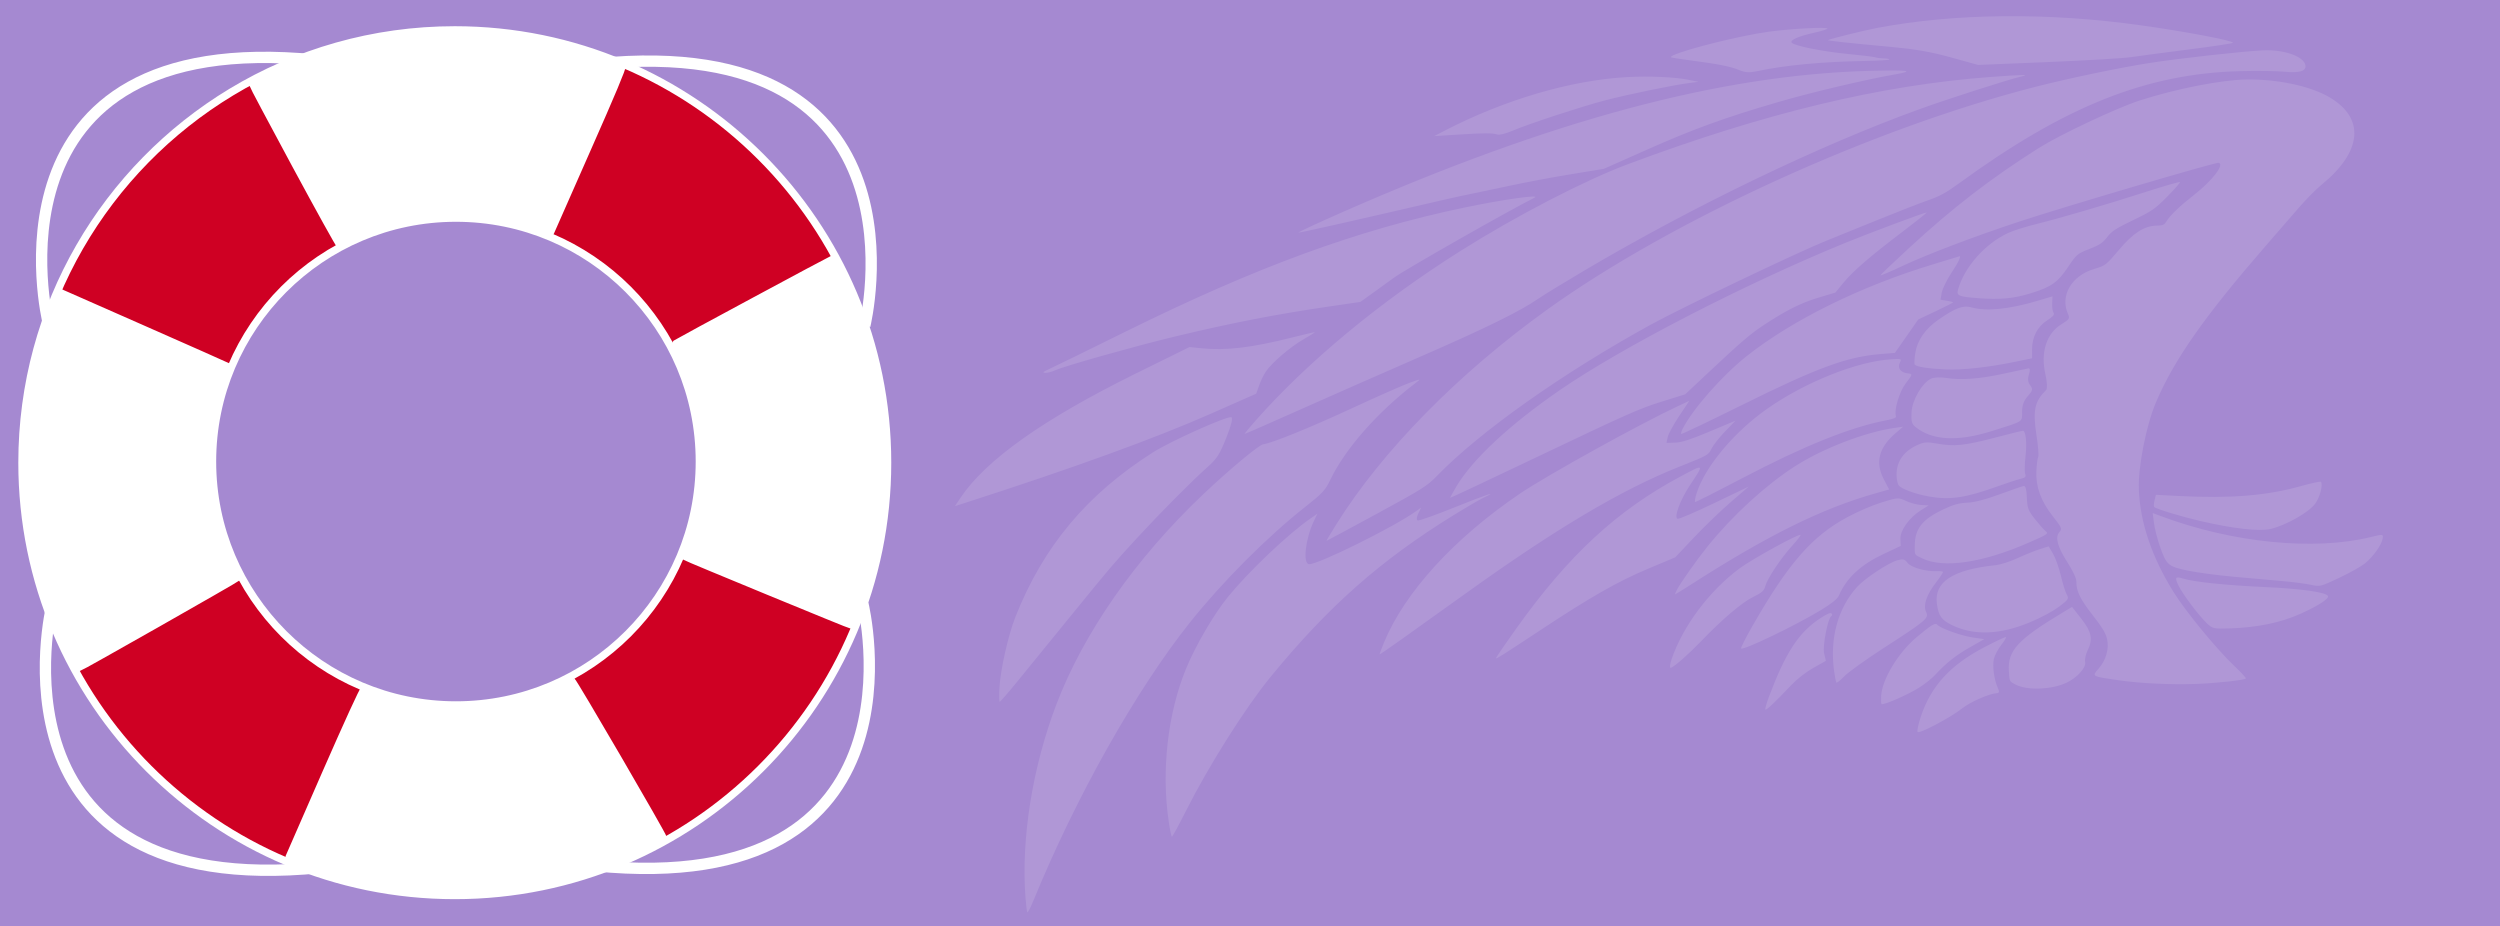
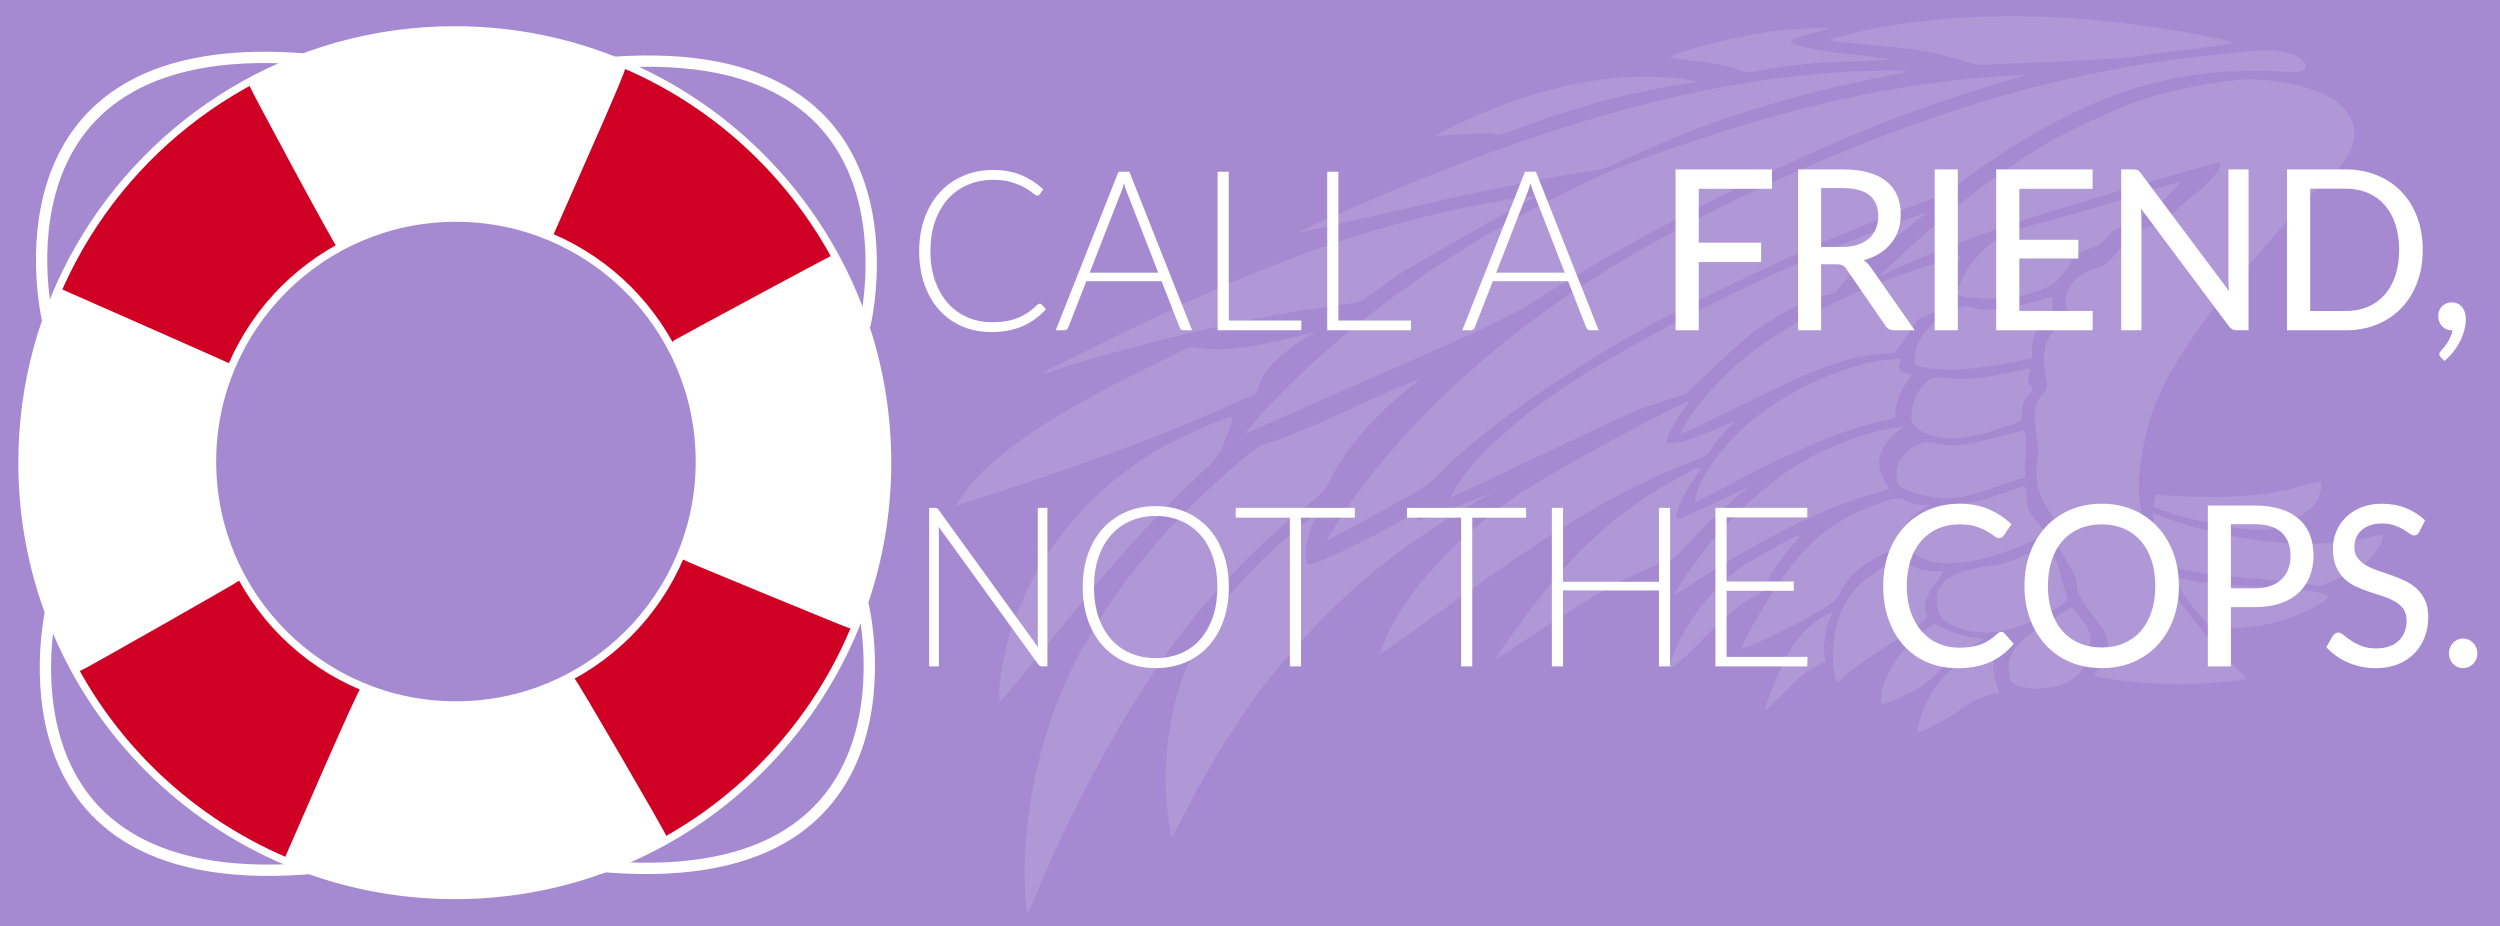
<svg xmlns="http://www.w3.org/2000/svg" width="851" height="315" viewBox="0 0 851 315" id="svg6871" version="1.1">
  <defs id="defs6873" />
  <g id="layer1" transform="translate(0,-737.3622)">
    <rect style="opacity:1;fill:#a589d1;fill-opacity:1;stroke:#ffffff;stroke-width:0.162;stroke-linejoin:miter;stroke-miterlimit:4;stroke-dasharray:none;stroke-dashoffset:0;stroke-opacity:1" id="rect5267" width="1069.65" height="388.725" x="-95.181" y="707.581" />
    <g id="g8485" transform="matrix(2.366748,1.012817,-1.205757,1.988032,-1429.041,2089.929)" style="fill:#ffffff;fill-opacity:1;opacity:0.12">
      <path id="path8493" style="opacity:1;fill:#ffffff;fill-opacity:1;stroke:#ffffff;stroke-width:0;stroke-miterlimit:4;stroke-dasharray:none;stroke-opacity:1" d="m 383.467,-721.994 c -4.601,-7.763 -8.24,-18.119 -9.864,-28.073 -1.85,-11.34 -1.066,-24.478 2.217,-37.141 1.245,-4.802 2.956,-9.989 3.39,-10.277 0.842,-0.56 4.178,-4.95 7.604,-10.006 2.072,-3.058 4.248,-6.136 4.837,-6.841 1.064,-1.274 1.068,-1.276 0.707,-0.325 -2.339,6.166 -3.49,13.086 -3.025,18.177 0.147,1.608 0.016,2.295 -0.983,5.047 -2.272,6.28 -4.298,15.084 -5.178,22.501 -1.462,12.325 -0.928,30.298 1.39,46.8 0.165,1.172 0.22,2.078 0.123,2.013 -0.098,-0.063 -0.645,-0.908 -1.218,-1.875 z m -17.474,-26.929 c -1.176,-2.57 -2.691,-7.75 -3.139,-10.731 -1.682,-11.196 -0.314,-20.768 4.335,-30.334 1.227,-2.524 5.887,-9.203 6.498,-9.312 0.243,-0.043 0.544,1.041 0.848,3.059 0.402,2.674 0.386,3.415 -0.113,5.11 -0.815,2.771 -2.228,8.961 -3.109,13.621 -0.965,5.103 -1.015,5.44 -2.234,14.851 -0.569,4.392 -1.253,9.677 -1.521,11.744 -0.268,2.067 -0.543,3.769 -0.612,3.781 -0.069,0.012 -0.498,-0.793 -0.954,-1.789 z m 28.549,8.234 c -4.362,-6.444 -7.591,-14.603 -8.603,-21.742 -0.521,-3.674 -0.605,-9.061 -0.19,-12.259 0.607,-4.683 2.515,-12.063 3.994,-15.452 l 0.457,-1.048 0.111,1.225 c 0.264,2.906 1.67,6.447 2.433,6.126 1.039,-0.437 7.126,-9.998 8.548,-13.425 l 0.333,-0.803 0.086,1.011 c 0.048,0.57 0.233,0.984 0.422,0.95 0.185,-0.033 1.657,-1.788 3.27,-3.899 2.765,-3.618 3.979,-4.994 2.659,-3.014 -0.325,0.488 -1.317,2.332 -2.204,4.099 -5.235,10.425 -7.976,19.649 -9.702,32.646 -0.744,5.605 -0.912,15.699 -0.383,23.09 0.171,2.393 0.254,4.362 0.183,4.374 -0.07,0.012 -0.707,-0.832 -1.415,-1.878 z m -46.197,-31.915 c 0.275,-6.614 4.019,-15.501 11.397,-27.053 l 4.307,-6.743 1.458,-0.533 c 2.993,-1.095 5.71,-3.008 9.715,-6.843 1.098,-1.052 2.047,-1.921 2.108,-1.932 0.061,-0.011 -0.293,0.717 -0.789,1.618 -0.979,1.781 -1.991,4.992 -2.069,6.565 -0.027,0.544 0.059,1.573 0.191,2.287 l 0.239,1.298 -3.813,5.388 c -4.676,6.608 -11.952,15.393 -21.767,26.28 l -1.039,1.153 0.062,-1.484 z m 1.131,-22.53 c 0.323,-0.456 3.067,-4.715 6.095,-9.467 10.569,-16.583 19.444,-27.382 30.198,-36.744 3.815,-3.321 7.928,-6.363 7.334,-5.423 -2.009,3.175 -9.885,17.451 -10.496,19.024 -0.102,0.262 -0.631,1.554 -1.175,2.872 l -0.99,2.396 -3.157,2.367 c -5.614,4.209 -10.184,8.052 -15.71,13.208 -3.839,3.582 -10.552,10.43 -11.271,11.496 -0.278,0.41 -0.709,0.826 -0.96,0.922 -0.339,0.13 -0.305,-0.038 0.132,-0.651 z m 57.252,17.61 c -1.116,-8.051 0.774,-18.265 5.216,-28.194 1.794,-4.009 8.878,-16.469 11.987,-21.083 l 0.92,-1.366 -0.105,2.675 c -0.058,1.471 0.011,3.056 0.154,3.523 l 0.26,0.849 0.971,-0.541 c 0.727,-0.405 1.524,-1.29 3.172,-3.523 l 2.201,-2.982 -0.446,2.08 c -0.245,1.144 -0.406,2.556 -0.357,3.138 0.088,1.049 0.067,1.085 -2.406,4.29 -5.047,6.54 -9.829,15.628 -15.711,29.862 -3.624,8.768 -5.477,13.158 -5.539,13.123 -0.036,-0.021 -0.178,-0.853 -0.316,-1.85 z m -13.632,-13.414 c 0.17,-12.612 3.479,-27.486 9.192,-41.321 8.036,-19.46 24.565,-43.525 40.339,-58.729 3.25,-3.132 8.323,-7.534 11.435,-9.922 3.061,-2.348 9.79,-6.979 12.034,-8.281 2.33,-1.352 5.108,-1.552 5.877,-0.424 0.503,0.737 -0.14,1.417 -1.987,2.101 -0.911,0.338 -3.179,1.449 -5.039,2.47 -10.565,5.799 -17.609,14.947 -24.377,31.662 -0.806,1.99 -1.29,2.83 -2.333,4.05 -0.724,0.847 -2.667,3.321 -4.317,5.5 -1.651,2.178 -3.662,4.823 -4.469,5.876 -2.52,3.291 -11.909,17.548 -14.278,21.682 -6.715,11.72 -12.109,24.494 -13.95,33.04 -0.411,1.907 -0.746,2.589 -4.246,8.628 -2.09,3.607 -3.827,6.57 -3.86,6.584 -0.034,0.016 -0.043,-1.298 -0.02,-2.917 z m -16.384,-9.426 c 1.876,-11.026 5.99,-23.36 11.631,-34.872 3.909,-7.976 9.289,-16.816 13.092,-21.511 12.118,-14.961 23.412,-25.48 35.439,-33.004 3.567,-2.232 4.393,-2.665 3.392,-1.78 -1.092,0.966 -6.673,7.14 -9.242,10.224 -8.914,10.701 -19.168,26.371 -27.196,41.562 -1.48,2.8 -2.963,5.72 -3.296,6.489 -1.175,2.714 -4.011,7.135 -9.423,14.695 -3.01,4.203 -7.536,10.588 -10.059,14.188 -2.523,3.601 -4.63,6.558 -4.683,6.572 -0.053,0.016 0.103,-1.139 0.345,-2.564 z m 44.152,13.144 c 0.898,-12.952 3.317,-21.831 8.208,-30.127 1.881,-3.19 1.841,-3.204 1.698,0.59 -0.099,2.64 0.382,5.397 0.926,5.302 0.181,-0.032 1.579,-1.964 3.107,-4.293 l 2.777,-4.235 -0.984,3.174 c -0.541,1.746 -1.327,4.874 -1.747,6.953 l -0.763,3.779 -2.341,3.174 c -2.557,3.465 -4.577,7.136 -7.98,14.497 -2.651,5.735 -3.048,6.549 -3.164,6.483 -0.056,-0.031 0.063,-2.415 0.262,-5.298 z m -16.684,-15.715 c -0.039,-4.651 1.793,-11.49 5.117,-19.1 4.102,-9.393 13.773,-25.212 22.411,-36.662 2.03,-2.69 7.026,-8.855 7.201,-8.887 0.072,-0.012 -0.557,1.775 -1.399,3.973 -2.017,5.263 -2.944,8.253 -3.237,10.439 l -0.24,1.791 -1.594,1.688 c -1.62,1.716 -2.831,3.646 -4.356,6.947 -0.897,1.941 -1.413,3.593 -3.03,9.696 l -1.123,4.242 -2.234,2.422 c -1.97,2.136 -3.128,3.778 -9.797,13.888 -4.16,6.306 -7.595,11.448 -7.633,11.427 -0.038,-0.022 -0.076,-0.86 -0.084,-1.863 z m -31.992,-30.723 c 17.463,-24.624 33.604,-40.599 50.347,-49.828 4.366,-2.406 5.31,-2.717 3.266,-1.076 -3.087,2.479 -8.325,7.315 -11.477,10.594 -5.042,5.247 -7.83,8.612 -11.721,14.147 l -3.576,5.087 -3.44,2.695 c -1.892,1.482 -4.61,3.731 -6.039,4.996 -1.43,1.265 -3.121,2.739 -3.759,3.275 -0.638,0.536 -1.899,1.65 -2.803,2.476 -9.672,8.841 -14.248,12.963 -14.416,12.989 -0.111,0.016 1.516,-2.393 3.617,-5.354 z m 68.526,41.616 c -0.99,-5.173 -0.422,-11.434 1.475,-16.261 0.781,-1.988 4.38,-8.262 4.651,-8.108 0.076,0.043 -0.016,0.938 -0.208,1.988 -0.429,2.363 -0.565,5.901 -0.269,7.037 0.181,0.695 0.062,1.097 -0.643,2.178 -0.878,1.347 -1.987,4.828 -2.863,8.988 -0.547,2.598 -1.337,5.208 -1.644,5.434 -0.125,0.092 -0.35,-0.473 -0.499,-1.255 z m -4.19,-9.681 c -0.078,-1.067 0.185,-5.226 0.483,-7.634 0.703,-5.689 2.374,-11.735 4.431,-16.037 1.942,-4.06 5.692,-8.793 8.765,-11.063 l 0.854,-0.631 -0.415,1.331 c -0.917,2.938 -0.321,5.164 1.858,6.944 l 1.311,1.071 -1.291,1.319 c -5.077,5.184 -9.418,11.999 -14.79,23.213 -0.587,1.225 -1.087,2.216 -1.111,2.202 -0.024,-0.012 -0.067,-0.335 -0.094,-0.715 z m 17.917,9.166 c -1.185,-7.074 -1.06,-10.591 0.489,-13.816 0.438,-0.911 0.715,-1.264 0.907,-1.155 0.152,0.086 0.216,0.248 0.141,0.36 -0.278,0.417 1.058,4.597 1.753,5.484 l 0.723,0.922 -0.944,1.689 c -0.556,0.995 -1.105,2.493 -1.335,3.646 -0.636,3.181 -1.089,4.901 -1.263,4.802 -0.09,-0.051 -0.302,-0.921 -0.471,-1.933 z m -6.791,-8.789 c -0.234,-10.499 0.59,-15.566 3.278,-20.157 0.845,-1.442 2.016,-3.063 2.934,-4.059 1.46,-1.585 1.578,-1.656 2.651,-1.603 0.618,0.031 1.526,-0.117 2.018,-0.328 l 0.894,-0.384 -0.567,1.161 c -0.811,1.659 -0.961,3.922 -0.335,5.041 l 0.52,0.93 -1.423,2.135 c -1.852,2.778 -2.549,5.378 -2.202,8.214 0.067,0.544 -0.268,1.507 -1.058,3.045 -1.83,3.563 -6.087,10.061 -6.446,9.84 -0.1,-0.062 -0.219,-1.788 -0.265,-3.835 z m -15.566,-14.684 c -0.88,-4.086 0.038,-10.534 2.225,-15.629 2.503,-5.831 6.992,-11.653 10.713,-13.896 1.164,-0.702 1.174,-0.702 1.236,-0.019 0.078,0.863 0.766,1.273 1.622,0.968 0.629,-0.224 0.649,-0.166 0.479,1.429 -0.161,1.513 0.486,4.365 1.149,5.068 0.178,0.189 -0.044,0.487 -0.899,1.204 -3.578,3.001 -7.612,8.287 -12.359,16.19 -1.959,3.263 -3.635,5.945 -3.724,5.961 -0.089,0.016 -0.288,-0.559 -0.443,-1.277 z m 28.008,16.167 c -2.77,-4.171 -3.919,-8.764 -3.195,-12.767 0.297,-1.641 1.929,-5.156 2.788,-6.004 0.517,-0.51 0.713,-0.539 1.315,-0.198 0.739,0.419 2.678,0.133 3.907,-0.578 0.332,-0.192 0.667,-0.308 0.745,-0.26 0.079,0.048 0.058,0.87 -0.046,1.825 -0.24,2.211 0.092,3.906 0.901,4.603 0.783,0.674 0.657,1.068 -2.404,7.511 -1.195,2.516 -2.308,5.214 -2.475,5.995 -0.166,0.782 -0.379,1.375 -0.472,1.319 -0.094,-0.055 -0.573,-0.708 -1.064,-1.448 z m -81.925,-50.736 c 4.726,-7.761 10.969,-14.288 17.198,-17.98 2.387,-1.415 5.438,-2.774 7.126,-3.176 l 1.314,-0.312 -1.014,0.732 c -1.73,1.248 -6.253,5.157 -8.419,7.276 -2.322,2.272 -7.032,7.572 -8.464,9.527 -0.568,0.776 -1.139,1.305 -1.436,1.333 -0.65,0.061 -1.645,0.575 -4.625,2.391 l -2.468,1.504 0.789,-1.295 z m 89.019,51.375 c -1.03,-2.302 -1.038,-6.862 -0.018,-10.007 0.825,-2.542 1.128,-3.136 1.493,-2.929 0.558,0.317 3.526,0.117 4.982,-0.335 l 1.397,-0.434 -1.077,1.946 c -1.059,1.912 -1.645,3.566 -2.077,5.852 -0.12,0.635 -0.552,1.827 -0.961,2.65 -0.821,1.652 -2.871,4.502 -3.129,4.351 -0.091,-0.053 -0.365,-0.546 -0.611,-1.095 z m -41.156,-24.725 c -0.234,-3.212 0.817,-9.536 2.258,-13.583 2.709,-7.609 8.247,-16.261 14.995,-23.425 1.264,-1.343 2.325,-2.48 2.357,-2.528 0.236,-0.354 0.357,0.787 0.282,2.654 -0.049,1.218 0.068,2.684 0.259,3.258 l 0.348,1.043 0.771,-0.216 c 0.424,-0.119 0.809,-0.195 0.855,-0.168 0.046,0.027 -0.564,1.02 -1.356,2.208 l -1.44,2.16 -0.174,2.951 -0.174,2.952 -1.525,0.971 c -3.701,2.357 -6.287,5.507 -12.352,15.045 -2.631,4.138 -4.845,7.489 -4.92,7.447 -0.075,-0.042 -0.158,-0.388 -0.186,-0.769 z m 47.113,25.18 c -0.926,-4.715 -0.191,-8.65 2.433,-13.024 0.911,-1.52 1.723,-2.726 1.803,-2.68 0.08,0.046 0.08,0.666 -8e-4,1.379 -0.08,0.713 -0.025,1.737 0.123,2.276 0.289,1.05 1.485,2.859 2.475,3.745 0.471,0.421 0.513,0.602 0.186,0.8 -0.797,0.482 -2.375,2.709 -2.838,4.006 -0.695,1.944 -3.128,6.03 -3.473,5.834 -0.154,-0.087 -0.472,-1.139 -0.707,-2.337 z m -5.958,-16.196 c -1.859,-2.805 -0.577,-5.571 4.022,-8.676 0.518,-0.35 1.416,-1.343 2.015,-2.229 0.594,-0.879 1.454,-2.007 1.91,-2.508 l 0.83,-0.91 1.022,0.758 c 0.562,0.417 1.658,1.566 2.435,2.554 0.777,0.988 1.671,1.985 1.985,2.217 0.512,0.377 0.503,0.594 -0.083,2.083 -0.406,1.033 -1.256,2.476 -2.244,3.81 -2.541,3.43 -5.46,5.081 -8.682,4.911 -1.57,-0.083 -2.19,-0.471 -3.21,-2.009 z m 12.856,4.923 c -1.538,-2.654 -1.146,-4.778 2.002,-10.861 l 0.784,-1.516 1.827,1.039 c 2.146,1.219 2.82,2.118 2.963,3.952 0.051,0.651 0.286,1.434 0.524,1.739 0.514,0.661 0.173,2.604 -0.682,3.887 -1.211,1.817 -3.916,3.358 -5.668,3.23 -0.97,-0.071 -0.91,-0.019 -1.75,-1.469 z m -19.443,-11.606 c -1.128,-2.263 -0.933,-3.958 0.751,-6.508 0.815,-1.234 1.371,-1.801 2.285,-2.329 0.833,-0.481 1.803,-1.42 3.121,-3.022 1.052,-1.278 2.033,-2.421 2.181,-2.541 0.181,-0.146 0.558,0.306 1.149,1.378 0.776,1.408 1.058,1.697 2.391,2.454 0.831,0.472 1.766,0.937 2.077,1.034 0.546,0.17 0.504,0.265 -1.126,2.556 -3.843,5.404 -7.929,8.484 -11.052,8.33 -1.214,-0.06 -1.085,0.038 -1.779,-1.353 z m -6.777,-8.192 c -1.1,-1.858 -1.077,-3.771 0.064,-5.483 0.593,-0.89 0.913,-1.099 2.21,-1.442 2.182,-0.578 3.252,-1.297 6.196,-4.167 1.439,-1.403 2.675,-2.568 2.747,-2.589 0.343,-0.099 1.335,1.515 2.043,3.327 0.433,1.107 0.966,2.194 1.184,2.417 0.326,0.333 0.288,0.507 -0.213,0.974 -0.336,0.313 -1.275,1.367 -2.088,2.344 -2.863,3.439 -4.488,4.657 -7.166,5.37 -1.65,0.44 -3.63,0.557 -4.172,0.248 -0.178,-0.101 -0.54,-0.551 -0.805,-1 z m 36.308,14.298 c 0.273,-1.577 -0.148,-3.351 -1.077,-4.544 -0.556,-0.714 -1.359,-1.302 -3.242,-2.376 -2.579,-1.469 -3.593,-2.338 -4.225,-3.615 -0.237,-0.479 -1.06,-1.218 -2.356,-2.116 -2.24,-1.551 -3.197,-2.71 -3.03,-3.667 0.107,-0.612 0,-0.71 -1.839,-1.756 -2.449,-1.39 -4.01,-3.011 -5.027,-5.22 -0.413,-0.897 -0.752,-1.794 -0.754,-1.994 -10e-4,-0.2 -0.743,-1.446 -1.648,-2.77 -2.221,-3.25 -2.621,-4.556 -2.084,-6.809 0.058,-0.242 -0.459,-1.163 -1.148,-2.045 -2.118,-2.712 -2.741,-5.656 -1.65,-7.795 0.55,-1.079 0.557,-1.274 0.063,-1.719 -2.239,-2.016 -2.302,-5.453 -0.141,-7.705 1.022,-1.065 1.078,-1.216 1.481,-3.99 0.458,-3.158 1.232,-4.767 2.655,-5.523 0.662,-0.352 0.789,-0.529 0.795,-1.107 0.011,-1.099 0.453,-2.848 1.32,-5.23 1.108,-3.045 1.402,-5.944 0.588,-5.798 -0.374,0.067 -14.721,15.103 -18.665,19.56 -4.215,4.764 -8.254,9.812 -10.297,12.868 -1,1.496 -1.841,2.646 -1.869,2.555 -0.028,-0.091 0.591,-2.511 1.376,-5.377 2.2,-8.036 4.473,-14.131 7.883,-21.135 1.452,-2.982 6.141,-10.014 8.222,-12.326 3.353,-3.729 7.967,-7.62 10.808,-9.116 3.537,-1.861 7.751,-2.801 10.68,-2.381 5.537,0.794 7.485,5.493 5.128,12.37 -0.298,0.869 -0.744,2.839 -0.99,4.376 -0.247,1.537 -0.765,4.772 -1.153,7.189 -2.098,13.098 -2.568,20.725 -1.699,27.573 0.47,3.702 2.419,9.856 4.079,12.877 2.426,4.416 6.131,8.416 11.036,11.915 2.757,1.967 8.94,5.309 12.125,6.554 1.155,0.452 2.126,0.906 2.158,1.01 0.074,0.241 -3.063,2.392 -5.405,3.705 -2.807,1.574 -6.311,3.114 -8.972,3.942 -3.398,1.057 -3.373,1.06 -3.124,-0.379 z m -39.128,-24.032 c -0.761,-1.707 -0.802,-4.585 -0.081,-5.666 0.24,-0.36 0.92,-0.759 1.659,-0.973 1.871,-0.542 3.931,-1.832 6.316,-3.957 1.175,-1.047 2.263,-2.006 2.417,-2.13 0.183,-0.147 0.354,0.127 0.491,0.787 0.142,0.683 0.434,1.141 0.899,1.404 0.59,0.335 0.658,0.566 0.478,1.61 -0.149,0.859 -0.02,1.589 0.436,2.473 0.723,1.404 0.866,1.112 -2.13,4.377 -3.197,3.485 -6.195,4.762 -9.061,3.861 -0.576,-0.181 -0.874,-0.555 -1.423,-1.786 z m -51.936,-34.602 c 1.125,-1.688 6.408,-6.682 9.321,-8.812 2.332,-1.706 6.375,-4.091 6.461,-3.812 0.03,0.099 -0.517,0.691 -1.217,1.316 -1.553,1.386 -2.3,2.44 -1.892,2.671 0.503,0.285 4.191,-0.605 7.24,-1.747 1.583,-0.593 3.075,-1.098 3.316,-1.121 0.24,-0.023 0.723,-0.185 1.074,-0.359 0.35,-0.174 0.658,-0.247 0.684,-0.163 0.026,0.085 -1.154,0.799 -2.623,1.586 -4.947,2.652 -8.903,5.264 -11.702,7.726 -0.723,0.636 -1.246,0.852 -2.076,0.858 -1.231,0.01 -2.797,0.39 -6.27,1.528 -1.279,0.419 -2.37,0.736 -2.426,0.705 -0.055,-0.031 0,-0.2 0.111,-0.375 z m 48.274,26.354 c -0.648,-1.83 -0.529,-3.871 0.341,-5.875 1.129,-2.599 1.802,-3.425 2.926,-3.59 1.969,-0.289 4.44,-1.942 7.09,-4.744 l 1.388,-1.467 0.464,0.994 c 0.255,0.546 0.624,1.084 0.819,1.195 0.241,0.137 0.172,0.574 -0.218,1.373 -0.687,1.406 -0.584,3.153 0.286,4.849 l 0.613,1.195 -1.55,1.342 c -2.806,2.429 -5.576,4.335 -7.585,5.218 -2.075,0.913 -3.48,1.325 -3.834,1.124 -0.116,-0.066 -0.448,-0.791 -0.739,-1.613 z m 46.164,16.31 c -1.045,-0.907 -1.03,-1.09 0.101,-1.229 1.485,-0.184 5.312,-1.578 9.909,-3.61 4.199,-1.856 7.16,-2.796 7.754,-2.459 0.398,0.226 -0.347,1.831 -1.867,4.024 -1.645,2.372 -4.007,4.411 -7.124,6.147 -1.723,0.96 -1.911,1.001 -2.875,0.624 -1.472,-0.575 -4.813,-2.556 -5.896,-3.496 z m -45.671,-27.404 c -0.839,-3.422 -0.101,-7.795 1.789,-10.601 0.408,-0.607 1.563,-1.879 2.567,-2.827 2.405,-2.273 6.702,-6.763 10.403,-10.871 1.643,-1.823 3.055,-3.277 3.137,-3.23 0.083,0.047 -0.119,1.272 -0.447,2.724 -0.54,2.386 -0.756,2.881 -2.264,5.178 -1.388,2.115 -1.687,2.752 -1.788,3.807 -0.099,1.031 -0.325,1.526 -1.212,2.653 -1.04,1.321 -1.095,1.492 -1.183,3.657 -0.111,2.731 -0.521,3.7 -2.445,5.781 -1.579,1.708 -3.04,2.668 -5.66,3.72 -2.336,0.938 -2.669,0.939 -2.897,0.01 z m 40.768,23.087 c -0.77,-0.82 -1.776,-2.064 -2.234,-2.766 l -0.833,-1.275 1.201,-0.064 c 10.01,-0.534 19.87,-4.174 25.379,-9.37 1.183,-1.115 1.212,-1.125 1.445,-0.487 0.329,0.899 0.182,3.06 -0.303,4.442 -0.222,0.634 -1.099,2.193 -1.95,3.466 -1.509,2.258 -1.573,2.32 -2.695,2.557 -0.632,0.134 -2.181,0.638 -3.442,1.121 -1.261,0.482 -3.913,1.497 -5.892,2.255 -1.979,0.758 -4.58,1.602 -5.78,1.875 -2.529,0.577 -2.797,0.481 -4.897,-1.755 z m -3.739,-5.884 -0.222,-0.822 2.712,-1.178 c 6.067,-2.635 10.025,-5.161 13.275,-8.472 0.982,-1 1.863,-1.775 1.959,-1.72 0.45,0.255 0.943,2.137 0.86,3.279 -0.114,1.559 -1.8,4.622 -3.327,6.046 -1.102,1.027 -4.246,2.134 -8.602,3.028 -2.449,0.503 -5.947,0.936 -6.235,0.773 -0.108,-0.061 -0.296,-0.481 -0.418,-0.933 z m -69.159,-43.562 c 0.269,-0.403 3.453,-3.416 4.755,-4.498 7.834,-6.514 18.396,-12.058 29.913,-15.7 5.622,-1.778 11.666,-3.314 11.765,-2.99 0.027,0.087 -2.03,1.647 -4.571,3.467 -2.541,1.82 -5.26,3.795 -6.043,4.389 -0.782,0.594 -4.917,3.083 -9.187,5.53 l -7.765,4.449 -3.618,0.556 c -2.682,0.412 -4.65,0.948 -7.613,2.073 -5.019,1.906 -7.738,2.876 -7.638,2.725 z" />
    </g>
    <g id="g7000" transform="matrix(0.7342604,0,0,0.7342604,-1224.168,1866.736)">
      <g id="g6994">
        <path id="path6967" style="fill:none;fill-opacity:1;fill-rule:evenodd;stroke:#ffffff;stroke-width:5.244;stroke-linecap:butt;stroke-linejoin:miter;stroke-miterlimit:4;stroke-dasharray:none;stroke-opacity:1" d="m 2068.138,-1387.157 c 0,0 33.485,-136.987 -124.249,-121.381 m -252.654,251.262 c 0,0 -33.485,136.987 124.248,121.381 m 251.773,-122.248 c 0,0 33.485,136.987 -124.248,121.381 m -253.535,-252.129 c 0,0 -33.485,-136.987 124.248,-121.381" />
        <path id="path6969" style="fill:#cf0023;fill-opacity:1;fill-rule:evenodd;stroke:#ffffff;stroke-width:3.524;stroke-linecap:butt;stroke-linejoin:miter;stroke-miterlimit:4;stroke-dasharray:none;stroke-dashoffset:0;stroke-opacity:1" d="m 1772.043,-1359.476 -83.954,-29.756 z m -85.017,98.832 83.954,-27.631 z m 126.994,126.463 27.631,-83.423 z m 128.057,0 -27.631,-82.892 z m 125.932,-126.463 -83.423,-27.099 z m -0.531,-128.589 -81.829,29.225 z m -123.806,-124.869 -29.756,83.423 z m -129.12,0.531 27.475,83.409 z m 176.942,189.429 c 0,62.36 -50.553,112.913 -112.913,112.913 -62.36,0 -112.913,-50.553 -112.913,-112.913 0,-62.36 50.553,-112.913 112.913,-112.913 62.36,0 112.913,50.553 112.913,112.913 z m 87.142,0.531 c 0,110.781 -89.806,200.587 -200.587,200.587 -110.781,0 -200.587,-89.806 -200.587,-200.587 0,-72.864 38.85,-136.653 96.966,-171.784 30.243,-18.282 65.703,-28.803 103.621,-28.803 110.781,0 200.587,89.806 200.587,200.587 z" />
        <path id="path6971" style="opacity:1;fill:#ffffff;fill-opacity:1;stroke:#ffffff;stroke-width:1.762;stroke-linejoin:miter;stroke-miterlimit:4;stroke-dasharray:none;stroke-opacity:1" d="m 1800.467,-1141.03 c 0.167,-0.426 7.922,-18.166 17.234,-39.423 9.912,-22.625 17.157,-38.448 17.476,-38.164 1.175,1.048 15.057,5.349 21.113,6.543 24.134,4.758 50.117,1.665 71.094,-8.463 2.665,-1.287 5.147,-2.379 5.516,-2.428 0.607,-0.08 42.362,71.624 42.499,72.982 0.032,0.317 -3.96,2.553 -8.871,4.97 -50.789,24.99 -110.081,27.241 -162.797,6.182 -2.69,-1.075 -3.493,-1.615 -3.264,-2.199 z m 184.719,-140.847 c 1.719,-3.832 4.703,-14.098 5.911,-20.337 3.012,-15.555 2.509,-33.734 -1.372,-49.583 -1.444,-5.897 -4.833,-15.196 -7.864,-21.577 -1.919,-4.041 -2.4,-5.671 -1.804,-6.122 0.898,-0.679 72.368,-39.151 73.158,-39.381 1.133,-0.329 10.054,19.409 13.77,30.467 6.189,18.42 9.183,34.457 10.184,54.56 1.015,20.389 -0.492,37.894 -4.853,56.357 -2.587,10.953 -9.039,30.087 -10.164,30.144 -0.558,0.028 -77.102,-31.503 -77.628,-31.978 -0.189,-0.171 0.109,-1.318 0.662,-2.551 z m -181.575,-179.245 c -10.994,-20.381 -20.003,-37.339 -20.02,-37.683 -0.073,-1.442 22.342,-11.21 34.765,-15.15 35.725,-11.33 75.84,-12.132 112.258,-2.246 8.791,2.386 24.406,7.885 25.693,9.048 0.434,0.392 -4.702,12.65 -16.058,38.325 -9.183,20.762 -16.851,38.151 -17.041,38.644 -0.245,0.635 -1.405,0.501 -3.992,-0.463 -16.412,-6.109 -35.587,-8.483 -52.866,-6.548 -12.297,1.378 -27.291,5.804 -38.101,11.248 -1.969,0.992 -3.821,1.821 -4.115,1.843 -0.294,0.022 -9.529,-16.636 -20.523,-37.017 z m -103.931,225.828 c -24.911,-50.443 -27.384,-108.925 -6.833,-161.611 l 2.487,-6.376 38.559,16.99 c 21.207,9.345 38.876,17.182 39.265,17.417 0.429,0.259 -0.095,2.679 -1.334,6.16 -5.009,14.077 -7.036,27.367 -6.508,42.673 0.585,16.953 4.406,32.692 11.16,45.968 1.04,2.044 1.655,3.977 1.367,4.296 -0.691,0.765 -73.111,41.89 -73.868,41.948 -0.322,0.024 -2.254,-3.336 -4.295,-7.467 z" />
        <path id="path6973" style="opacity:0;fill:#ffffff;fill-opacity:1;stroke:#ffffff;stroke-width:0;stroke-miterlimit:4;stroke-dasharray:none;stroke-opacity:1" d="m 1830.507,-1230.371 c -4.601,-7.763 -8.24,-18.119 -9.864,-28.073 -1.85,-11.34 -1.066,-24.478 2.217,-37.141 1.245,-4.802 2.956,-9.989 3.39,-10.277 0.842,-0.56 4.178,-4.95 7.604,-10.006 2.072,-3.058 4.248,-6.136 4.837,-6.841 1.064,-1.274 1.068,-1.276 0.707,-0.325 -2.339,6.166 -3.49,13.086 -3.025,18.177 0.147,1.608 0.016,2.295 -0.983,5.047 -2.272,6.28 -4.298,15.084 -5.178,22.501 -1.462,12.325 -0.928,30.298 1.39,46.8 0.165,1.172 0.22,2.078 0.123,2.013 -0.098,-0.063 -0.645,-0.908 -1.218,-1.875 z m -17.474,-26.929 c -1.176,-2.57 -2.691,-7.75 -3.139,-10.731 -1.682,-11.196 -0.314,-20.768 4.335,-30.334 1.227,-2.524 5.887,-9.203 6.498,-9.312 0.243,-0.043 0.544,1.041 0.848,3.059 0.402,2.674 0.386,3.415 -0.113,5.11 -0.815,2.771 -2.228,8.961 -3.109,13.621 -0.965,5.103 -1.015,5.44 -2.234,14.851 -0.569,4.392 -1.253,9.677 -1.521,11.744 -0.268,2.067 -0.543,3.769 -0.612,3.781 -0.069,0.012 -0.498,-0.793 -0.954,-1.789 z m 28.549,8.234 c -4.362,-6.444 -7.591,-14.603 -8.603,-21.742 -0.521,-3.674 -0.605,-9.061 -0.19,-12.259 0.607,-4.683 2.515,-12.063 3.994,-15.452 l 0.457,-1.048 0.111,1.225 c 0.264,2.906 1.67,6.447 2.433,6.126 1.039,-0.437 7.126,-9.998 8.548,-13.425 l 0.333,-0.803 0.086,1.011 c 0.048,0.57 0.233,0.984 0.422,0.95 0.185,-0.033 1.657,-1.788 3.27,-3.899 2.765,-3.618 3.979,-4.994 2.659,-3.014 -0.325,0.488 -1.317,2.332 -2.204,4.099 -5.235,10.425 -7.976,19.649 -9.702,32.646 -0.744,5.605 -0.912,15.699 -0.383,23.09 0.171,2.393 0.254,4.362 0.183,4.374 -0.07,0.012 -0.707,-0.832 -1.415,-1.878 z m -46.197,-31.915 c 0.275,-6.614 4.019,-15.501 11.397,-27.053 l 4.307,-6.743 1.458,-0.533 c 2.993,-1.095 5.71,-3.008 9.715,-6.843 1.098,-1.052 2.047,-1.921 2.108,-1.932 0.061,-0.011 -0.293,0.717 -0.789,1.618 -0.979,1.781 -1.991,4.992 -2.069,6.565 -0.027,0.544 0.059,1.573 0.191,2.287 l 0.239,1.298 -3.813,5.388 c -4.676,6.608 -11.952,15.393 -21.767,26.28 l -1.039,1.153 0.062,-1.484 z m 1.131,-22.53 c 0.323,-0.456 3.067,-4.715 6.095,-9.467 10.569,-16.583 19.444,-27.382 30.198,-36.744 3.815,-3.321 7.928,-6.363 7.334,-5.423 -2.009,3.175 -9.885,17.451 -10.496,19.024 -0.102,0.262 -0.631,1.554 -1.175,2.872 l -0.99,2.396 -3.157,2.367 c -5.614,4.209 -10.184,8.052 -15.71,13.208 -3.839,3.582 -10.552,10.43 -11.271,11.496 -0.278,0.41 -0.709,0.826 -0.96,0.922 -0.339,0.13 -0.305,-0.038 0.132,-0.651 z m 57.252,17.61 c -1.116,-8.051 0.774,-18.265 5.216,-28.194 1.794,-4.009 8.878,-16.469 11.987,-21.083 l 0.92,-1.366 -0.105,2.675 c -0.058,1.471 0.011,3.056 0.154,3.523 l 0.26,0.849 0.971,-0.541 c 0.727,-0.405 1.524,-1.29 3.172,-3.523 l 2.201,-2.982 -0.446,2.08 c -0.245,1.144 -0.406,2.556 -0.357,3.138 0.088,1.049 0.067,1.085 -2.406,4.29 -5.047,6.54 -9.829,15.628 -15.711,29.862 -3.624,8.768 -5.477,13.158 -5.539,13.123 -0.036,-0.021 -0.178,-0.853 -0.316,-1.85 z m -13.632,-13.414 c 0.17,-12.612 3.479,-27.486 9.192,-41.321 8.036,-19.46 24.565,-43.525 40.339,-58.729 3.25,-3.132 8.323,-7.534 11.435,-9.922 3.061,-2.348 9.79,-6.979 12.034,-8.281 2.33,-1.352 5.108,-1.552 5.877,-0.424 0.503,0.737 -0.14,1.417 -1.987,2.101 -0.911,0.338 -3.179,1.449 -5.039,2.47 -10.565,5.799 -17.609,14.947 -24.377,31.662 -0.806,1.99 -1.29,2.83 -2.333,4.05 -0.724,0.847 -2.667,3.321 -4.317,5.5 -1.651,2.178 -3.662,4.823 -4.469,5.876 -2.52,3.291 -11.909,17.548 -14.278,21.682 -6.715,11.72 -12.109,24.494 -13.95,33.04 -0.411,1.907 -0.746,2.589 -4.246,8.628 -2.09,3.607 -3.827,6.57 -3.86,6.584 -0.034,0.016 -0.043,-1.298 -0.02,-2.917 z m -16.384,-9.426 c 1.876,-11.026 5.99,-23.36 11.631,-34.872 3.909,-7.976 9.289,-16.816 13.092,-21.511 12.118,-14.961 23.412,-25.48 35.439,-33.004 3.567,-2.232 4.393,-2.665 3.392,-1.78 -1.092,0.966 -6.673,7.14 -9.242,10.224 -8.914,10.701 -19.168,26.371 -27.196,41.562 -1.48,2.8 -2.963,5.72 -3.296,6.489 -1.175,2.714 -4.011,7.135 -9.423,14.695 -3.01,4.203 -7.536,10.588 -10.059,14.188 -2.523,3.601 -4.63,6.558 -4.683,6.572 -0.053,0.016 0.103,-1.139 0.345,-2.564 z m 44.152,13.144 c 0.898,-12.952 3.317,-21.831 8.208,-30.127 1.881,-3.19 1.841,-3.204 1.698,0.59 -0.099,2.64 0.382,5.397 0.926,5.302 0.181,-0.032 1.579,-1.964 3.107,-4.293 l 2.777,-4.235 -0.984,3.174 c -0.541,1.746 -1.327,4.874 -1.747,6.953 l -0.763,3.779 -2.341,3.174 c -2.557,3.465 -4.577,7.136 -7.98,14.497 -2.651,5.735 -3.048,6.549 -3.164,6.483 -0.056,-0.031 0.063,-2.415 0.262,-5.298 z m -16.684,-15.715 c -0.039,-4.651 1.793,-11.49 5.117,-19.1 4.102,-9.393 13.773,-25.212 22.411,-36.662 2.03,-2.69 7.026,-8.855 7.201,-8.887 0.072,-0.012 -0.557,1.775 -1.399,3.973 -2.017,5.263 -2.944,8.253 -3.237,10.439 l -0.24,1.791 -1.594,1.688 c -1.62,1.716 -2.831,3.646 -4.356,6.947 -0.897,1.941 -1.413,3.593 -3.03,9.696 l -1.123,4.242 -2.234,2.422 c -1.97,2.136 -3.128,3.778 -9.797,13.888 -4.16,6.306 -7.595,11.448 -7.633,11.427 -0.038,-0.022 -0.076,-0.86 -0.084,-1.863 z m -31.992,-30.723 c 17.463,-24.624 33.604,-40.599 50.347,-49.828 4.366,-2.406 5.31,-2.717 3.266,-1.076 -3.087,2.479 -8.325,7.315 -11.477,10.594 -5.042,5.247 -7.83,8.612 -11.721,14.147 l -3.576,5.087 -3.44,2.695 c -1.892,1.482 -4.61,3.731 -6.039,4.996 -1.43,1.265 -3.121,2.739 -3.759,3.275 -0.638,0.536 -1.899,1.65 -2.803,2.476 -9.672,8.841 -14.248,12.963 -14.416,12.989 -0.111,0.016 1.516,-2.393 3.617,-5.354 z m 68.526,41.616 c -0.99,-5.173 -0.422,-11.434 1.475,-16.261 0.781,-1.988 4.38,-8.262 4.651,-8.108 0.076,0.043 -0.016,0.938 -0.208,1.988 -0.429,2.363 -0.565,5.901 -0.269,7.037 0.181,0.695 0.062,1.097 -0.643,2.178 -0.878,1.347 -1.987,4.828 -2.863,8.988 -0.547,2.598 -1.337,5.208 -1.644,5.434 -0.125,0.092 -0.35,-0.473 -0.499,-1.255 z m -4.19,-9.681 c -0.078,-1.067 0.185,-5.226 0.483,-7.634 0.703,-5.689 2.374,-11.735 4.431,-16.037 1.942,-4.06 5.692,-8.793 8.765,-11.063 l 0.854,-0.631 -0.415,1.331 c -0.917,2.938 -0.321,5.164 1.858,6.944 l 1.311,1.071 -1.291,1.319 c -5.077,5.184 -9.418,11.999 -14.79,23.213 -0.587,1.225 -1.087,2.216 -1.111,2.202 -0.024,-0.012 -0.067,-0.335 -0.094,-0.715 z m 17.917,9.166 c -1.185,-7.074 -1.06,-10.591 0.489,-13.816 0.438,-0.911 0.715,-1.264 0.907,-1.155 0.152,0.086 0.216,0.248 0.141,0.36 -0.278,0.417 1.058,4.597 1.753,5.484 l 0.723,0.922 -0.944,1.689 c -0.556,0.995 -1.105,2.493 -1.335,3.646 -0.636,3.181 -1.089,4.901 -1.263,4.802 -0.09,-0.051 -0.302,-0.921 -0.471,-1.933 z m -6.791,-8.789 c -0.234,-10.499 0.59,-15.566 3.278,-20.157 0.845,-1.442 2.016,-3.063 2.934,-4.059 1.46,-1.585 1.578,-1.656 2.651,-1.603 0.618,0.031 1.526,-0.117 2.018,-0.328 l 0.894,-0.384 -0.567,1.161 c -0.811,1.659 -0.961,3.922 -0.335,5.041 l 0.52,0.93 -1.423,2.135 c -1.852,2.778 -2.549,5.378 -2.202,8.214 0.067,0.544 -0.268,1.507 -1.058,3.045 -1.83,3.563 -6.087,10.061 -6.446,9.84 -0.1,-0.062 -0.219,-1.788 -0.265,-3.835 z m -15.566,-14.684 c -0.88,-4.086 0.038,-10.534 2.225,-15.629 2.503,-5.831 6.992,-11.653 10.713,-13.896 1.164,-0.702 1.174,-0.702 1.236,-0.019 0.078,0.863 0.766,1.273 1.622,0.968 0.629,-0.224 0.649,-0.166 0.479,1.429 -0.161,1.513 0.486,4.365 1.149,5.068 0.178,0.189 -0.044,0.487 -0.899,1.204 -3.578,3.001 -7.612,8.287 -12.359,16.19 -1.959,3.263 -3.635,5.945 -3.724,5.961 -0.089,0.016 -0.288,-0.559 -0.443,-1.277 z m 28.008,16.167 c -2.77,-4.171 -3.919,-8.764 -3.195,-12.767 0.297,-1.641 1.929,-5.156 2.788,-6.004 0.517,-0.51 0.713,-0.539 1.315,-0.198 0.739,0.419 2.678,0.133 3.907,-0.578 0.332,-0.192 0.667,-0.308 0.745,-0.26 0.079,0.048 0.058,0.87 -0.046,1.825 -0.24,2.211 0.092,3.906 0.901,4.603 0.783,0.674 0.657,1.068 -2.404,7.511 -1.195,2.516 -2.308,5.214 -2.475,5.995 -0.166,0.782 -0.379,1.375 -0.472,1.319 -0.094,-0.055 -0.573,-0.708 -1.064,-1.448 z m -81.925,-50.736 c 4.726,-7.761 10.969,-14.288 17.198,-17.98 2.387,-1.415 5.438,-2.774 7.126,-3.176 l 1.314,-0.312 -1.014,0.732 c -1.73,1.248 -6.253,5.157 -8.419,7.276 -2.322,2.272 -7.032,7.572 -8.464,9.527 -0.568,0.776 -1.139,1.305 -1.436,1.333 -0.65,0.061 -1.645,0.575 -4.625,2.391 l -2.468,1.504 0.789,-1.295 z m 89.019,51.375 c -1.03,-2.302 -1.038,-6.862 -0.018,-10.007 0.825,-2.542 1.128,-3.136 1.493,-2.929 0.558,0.317 3.526,0.117 4.982,-0.335 l 1.397,-0.434 -1.077,1.946 c -1.059,1.912 -1.645,3.566 -2.077,5.852 -0.12,0.635 -0.552,1.827 -0.961,2.65 -0.821,1.652 -2.871,4.502 -3.129,4.351 -0.091,-0.053 -0.365,-0.546 -0.611,-1.095 z m -41.156,-24.725 c -0.234,-3.212 0.817,-9.536 2.258,-13.583 2.709,-7.609 8.247,-16.261 14.995,-23.425 1.264,-1.343 2.325,-2.48 2.357,-2.528 0.236,-0.354 0.357,0.787 0.282,2.654 -0.049,1.218 0.068,2.684 0.259,3.258 l 0.348,1.043 0.771,-0.216 c 0.424,-0.119 0.809,-0.195 0.855,-0.168 0.046,0.027 -0.564,1.02 -1.356,2.208 l -1.44,2.16 -0.174,2.951 -0.174,2.952 -1.525,0.971 c -3.701,2.357 -6.287,5.507 -12.352,15.045 -2.631,4.138 -4.845,7.489 -4.92,7.447 -0.075,-0.042 -0.158,-0.388 -0.186,-0.769 z m 47.113,25.18 c -0.926,-4.715 -0.191,-8.65 2.433,-13.024 0.911,-1.52 1.723,-2.726 1.803,-2.68 0.08,0.046 0.08,0.666 -8e-4,1.379 -0.08,0.713 -0.025,1.737 0.123,2.276 0.289,1.05 1.485,2.859 2.475,3.745 0.471,0.421 0.513,0.602 0.186,0.8 -0.797,0.482 -2.375,2.709 -2.838,4.006 -0.695,1.944 -3.128,6.03 -3.473,5.834 -0.154,-0.087 -0.472,-1.139 -0.707,-2.337 z m -5.958,-16.196 c -1.859,-2.805 -0.577,-5.571 4.022,-8.676 0.518,-0.35 1.416,-1.343 2.015,-2.229 0.594,-0.879 1.454,-2.007 1.91,-2.508 l 0.83,-0.91 1.022,0.758 c 0.562,0.417 1.658,1.566 2.435,2.554 0.777,0.988 1.671,1.985 1.985,2.217 0.512,0.377 0.503,0.594 -0.083,2.083 -0.406,1.033 -1.256,2.476 -2.244,3.81 -2.541,3.43 -5.46,5.081 -8.682,4.911 -1.57,-0.083 -2.19,-0.471 -3.21,-2.009 z m 12.856,4.923 c -1.538,-2.654 -1.146,-4.778 2.002,-10.861 l 0.784,-1.516 1.827,1.039 c 2.146,1.219 2.82,2.118 2.963,3.952 0.051,0.651 0.286,1.434 0.524,1.739 0.514,0.661 0.173,2.604 -0.682,3.887 -1.211,1.817 -3.916,3.358 -5.668,3.23 -0.97,-0.071 -0.91,-0.019 -1.75,-1.469 z m -19.443,-11.606 c -1.128,-2.263 -0.933,-3.958 0.751,-6.508 0.815,-1.234 1.371,-1.801 2.285,-2.329 0.833,-0.481 1.803,-1.42 3.121,-3.022 1.052,-1.278 2.033,-2.421 2.181,-2.541 0.181,-0.146 0.558,0.306 1.149,1.378 0.776,1.408 1.058,1.697 2.391,2.454 0.831,0.472 1.766,0.937 2.077,1.034 0.546,0.17 0.504,0.265 -1.126,2.556 -3.843,5.404 -7.929,8.484 -11.052,8.33 -1.214,-0.06 -1.085,0.038 -1.779,-1.353 z m -6.777,-8.192 c -1.1,-1.858 -1.077,-3.771 0.064,-5.483 0.593,-0.89 0.913,-1.099 2.21,-1.442 2.182,-0.578 3.252,-1.297 6.196,-4.167 1.439,-1.403 2.675,-2.568 2.747,-2.589 0.343,-0.099 1.335,1.515 2.043,3.327 0.433,1.107 0.966,2.194 1.184,2.417 0.326,0.333 0.288,0.507 -0.213,0.974 -0.336,0.313 -1.275,1.367 -2.088,2.344 -2.863,3.439 -4.488,4.657 -7.166,5.37 -1.65,0.44 -3.63,0.557 -4.172,0.248 -0.178,-0.101 -0.54,-0.551 -0.805,-1 z m 36.308,14.298 c 0.273,-1.577 -0.148,-3.351 -1.077,-4.544 -0.556,-0.714 -1.359,-1.302 -3.242,-2.376 -2.579,-1.469 -3.593,-2.338 -4.225,-3.615 -0.237,-0.479 -1.06,-1.218 -2.356,-2.116 -2.24,-1.551 -3.197,-2.71 -3.03,-3.667 0.107,-0.612 0,-0.71 -1.839,-1.756 -2.449,-1.39 -4.01,-3.011 -5.027,-5.22 -0.413,-0.897 -0.752,-1.794 -0.754,-1.994 -10e-4,-0.2 -0.743,-1.446 -1.648,-2.77 -2.221,-3.25 -2.621,-4.556 -2.084,-6.809 0.058,-0.242 -0.459,-1.163 -1.148,-2.045 -2.118,-2.712 -2.741,-5.656 -1.65,-7.795 0.55,-1.079 0.557,-1.274 0.063,-1.719 -2.239,-2.016 -2.302,-5.453 -0.141,-7.705 1.022,-1.065 1.078,-1.216 1.481,-3.99 0.458,-3.158 1.232,-4.767 2.655,-5.523 0.662,-0.352 0.789,-0.529 0.795,-1.107 0.011,-1.099 0.453,-2.848 1.32,-5.23 1.108,-3.045 1.402,-5.944 0.588,-5.798 -0.374,0.067 -14.721,15.103 -18.665,19.56 -4.215,4.764 -8.254,9.812 -10.297,12.868 -1,1.496 -1.841,2.646 -1.869,2.555 -0.028,-0.091 0.591,-2.511 1.376,-5.377 2.2,-8.036 4.473,-14.131 7.883,-21.135 1.452,-2.982 6.141,-10.014 8.222,-12.326 3.353,-3.729 7.967,-7.62 10.808,-9.116 3.537,-1.861 7.751,-2.801 10.68,-2.381 5.537,0.794 7.485,5.493 5.128,12.37 -0.298,0.869 -0.744,2.839 -0.99,4.376 -0.247,1.537 -0.765,4.772 -1.153,7.189 -2.098,13.098 -2.568,20.725 -1.699,27.573 0.47,3.702 2.419,9.856 4.079,12.877 2.426,4.416 6.131,8.416 11.036,11.915 2.757,1.967 8.94,5.309 12.125,6.554 1.155,0.452 2.126,0.906 2.158,1.01 0.074,0.241 -3.063,2.392 -5.405,3.705 -2.807,1.574 -6.311,3.114 -8.972,3.942 -3.398,1.057 -3.373,1.06 -3.124,-0.379 z m -39.128,-24.032 c -0.761,-1.707 -0.802,-4.585 -0.081,-5.666 0.24,-0.36 0.92,-0.759 1.659,-0.973 1.871,-0.542 3.931,-1.832 6.316,-3.957 1.175,-1.047 2.263,-2.006 2.417,-2.13 0.183,-0.147 0.354,0.127 0.491,0.787 0.142,0.683 0.434,1.141 0.899,1.404 0.59,0.335 0.658,0.566 0.478,1.61 -0.149,0.859 -0.02,1.589 0.436,2.473 0.723,1.404 0.866,1.112 -2.13,4.377 -3.197,3.485 -6.195,4.762 -9.061,3.861 -0.576,-0.181 -0.874,-0.555 -1.423,-1.786 z m -51.936,-34.602 c 1.125,-1.688 6.408,-6.682 9.321,-8.812 2.332,-1.706 6.375,-4.091 6.461,-3.812 0.03,0.099 -0.517,0.691 -1.217,1.316 -1.553,1.386 -2.3,2.44 -1.892,2.671 0.503,0.285 4.191,-0.605 7.24,-1.747 1.583,-0.593 3.075,-1.098 3.316,-1.121 0.24,-0.023 0.723,-0.185 1.074,-0.359 0.35,-0.174 0.658,-0.247 0.684,-0.163 0.026,0.085 -1.154,0.799 -2.623,1.586 -4.947,2.652 -8.903,5.264 -11.702,7.726 -0.723,0.636 -1.246,0.852 -2.076,0.858 -1.231,0.01 -2.797,0.39 -6.27,1.528 -1.279,0.419 -2.37,0.736 -2.426,0.705 -0.055,-0.031 0,-0.2 0.111,-0.375 z m 48.274,26.354 c -0.648,-1.83 -0.529,-3.871 0.341,-5.875 1.129,-2.599 1.802,-3.425 2.926,-3.59 1.969,-0.289 4.44,-1.942 7.09,-4.744 l 1.388,-1.467 0.464,0.994 c 0.255,0.546 0.624,1.084 0.819,1.195 0.241,0.137 0.172,0.574 -0.218,1.373 -0.687,1.406 -0.584,3.153 0.286,4.849 l 0.613,1.195 -1.55,1.342 c -2.806,2.429 -5.576,4.335 -7.585,5.218 -2.075,0.913 -3.48,1.325 -3.834,1.124 -0.116,-0.066 -0.448,-0.791 -0.739,-1.613 z m 46.164,16.31 c -1.045,-0.907 -1.03,-1.09 0.101,-1.229 1.485,-0.184 5.312,-1.578 9.909,-3.61 4.199,-1.856 7.16,-2.796 7.754,-2.459 0.398,0.226 -0.347,1.831 -1.867,4.024 -1.645,2.372 -4.007,4.411 -7.124,6.147 -1.723,0.96 -1.911,1.001 -2.875,0.624 -1.472,-0.575 -4.813,-2.556 -5.896,-3.496 z m -45.671,-27.404 c -0.839,-3.422 -0.101,-7.795 1.789,-10.601 0.408,-0.607 1.563,-1.879 2.567,-2.827 2.405,-2.273 6.702,-6.763 10.403,-10.871 1.643,-1.823 3.055,-3.277 3.137,-3.23 0.083,0.047 -0.119,1.272 -0.447,2.724 -0.54,2.386 -0.756,2.881 -2.264,5.178 -1.388,2.115 -1.687,2.752 -1.788,3.807 -0.099,1.031 -0.325,1.526 -1.212,2.653 -1.04,1.321 -1.095,1.492 -1.183,3.657 -0.111,2.731 -0.521,3.7 -2.445,5.781 -1.579,1.708 -3.04,2.668 -5.66,3.72 -2.336,0.938 -2.669,0.939 -2.897,0.01 z m 40.768,23.087 c -0.77,-0.82 -1.776,-2.064 -2.234,-2.766 l -0.833,-1.275 1.201,-0.064 c 10.01,-0.534 19.87,-4.174 25.379,-9.37 1.183,-1.115 1.212,-1.125 1.445,-0.487 0.329,0.899 0.182,3.06 -0.303,4.442 -0.222,0.634 -1.099,2.193 -1.95,3.466 -1.509,2.258 -1.573,2.32 -2.695,2.557 -0.632,0.134 -2.181,0.638 -3.442,1.121 -1.261,0.482 -3.913,1.497 -5.892,2.255 -1.979,0.758 -4.58,1.602 -5.78,1.875 -2.529,0.577 -2.797,0.481 -4.897,-1.755 z m -3.739,-5.884 -0.222,-0.822 2.712,-1.178 c 6.067,-2.635 10.025,-5.161 13.275,-8.472 0.982,-1 1.863,-1.775 1.959,-1.72 0.45,0.255 0.943,2.137 0.86,3.279 -0.114,1.559 -1.8,4.622 -3.327,6.046 -1.102,1.027 -4.246,2.134 -8.602,3.028 -2.449,0.503 -5.947,0.936 -6.235,0.773 -0.108,-0.061 -0.296,-0.481 -0.418,-0.933 z m -69.159,-43.562 c 0.269,-0.403 3.453,-3.416 4.755,-4.498 7.834,-6.514 18.396,-12.058 29.913,-15.7 5.622,-1.778 11.666,-3.314 11.765,-2.99 0.027,0.087 -2.03,1.647 -4.571,3.467 -2.541,1.82 -5.26,3.795 -6.043,4.389 -0.782,0.594 -4.917,3.083 -9.187,5.53 l -7.765,4.449 -3.618,0.556 c -2.682,0.412 -4.65,0.948 -7.613,2.073 -5.019,1.906 -7.738,2.876 -7.638,2.725 z" />
      </g>
    </g>
-     <flowRoot xml:space="preserve" id="flowRoot5722" style="font-style:normal;font-variant:normal;font-weight:500;font-stretch:normal;font-size:76.279px;line-height:150%;font-family:Lato;-inkscape-font-specification:'Lato, Medium';text-align:start;letter-spacing:0px;word-spacing:0px;writing-mode:lr-tb;text-anchor:start;fill:#ffffff;fill-opacity:1;stroke:none;stroke-width:1px;stroke-linecap:butt;stroke-linejoin:miter;stroke-opacity:1" transform="matrix(0.9667506,0,0,1,-54.55944,818.1476)">
-       <flowRegion id="flowRegion5724">
-         <rect id="rect5726" width="565.26" height="322.841" x="375.624" y="-62.464" style="font-style:normal;font-variant:normal;font-weight:500;font-stretch:normal;font-size:76.279px;line-height:150%;font-family:Lato;-inkscape-font-specification:'Lato, Medium';text-align:start;writing-mode:lr-tb;text-anchor:start;fill:#ffffff;fill-opacity:1" />
-       </flowRegion>
-       <flowPara id="flowPara5728" style="font-style:normal;font-variant:normal;font-weight:500;font-stretch:normal;font-size:76.279px;line-height:150%;font-family:Lato;-inkscape-font-specification:'Lato, Medium';text-align:start;writing-mode:lr-tb;text-anchor:start;fill:#ffffff;fill-opacity:1">
-         <flowSpan style="font-style:normal;font-variant:normal;font-weight:300;font-stretch:normal;font-size:76.279px;line-height:150%;font-family:Lato;-inkscape-font-specification:'Lato, Light';text-align:start;writing-mode:lr-tb;text-anchor:start" id="flowSpan6750">CALL A</flowSpan> FRIEND,</flowPara>
-       <flowPara style="font-style:normal;font-variant:normal;font-weight:500;font-stretch:normal;font-size:76.279px;line-height:150%;font-family:Lato;-inkscape-font-specification:'Lato, Medium';text-align:start;writing-mode:lr-tb;text-anchor:start;fill:#ffffff;fill-opacity:1" id="flowPara6040">
-         <flowSpan style="font-style:normal;font-variant:normal;font-weight:300;font-stretch:normal;font-size:76.279px;line-height:150%;font-family:Lato;-inkscape-font-specification:'Lato, Light';text-align:start;writing-mode:lr-tb;text-anchor:start" id="flowSpan6752">NOT THE</flowSpan> COPS.</flowPara>
-     </flowRoot>
+     <text xml:space="preserve" style="font-style:normal;font-variant:normal;font-weight:500;font-stretch:normal;font-size:75px;line-height:150%;font-family:Lato;-inkscape-font-specification:'Lato, Medium';text-align:start;letter-spacing:0px;word-spacing:0px;writing-mode:lr-tb;text-anchor:start;fill:#ffffff;fill-opacity:1;stroke:none;stroke-width:1px;stroke-linecap:butt;stroke-linejoin:miter;stroke-opacity:1" x="313.836" y="835.547" id="text7207" transform="scale(0.9832348,1.017051)">
+       <tspan x="554.51" y="948.047" id="tspan7209">
+         <tspan x="313.836" y="835.547" style="font-style:normal;font-variant:normal;font-weight:300;font-stretch:normal;font-size:75px;line-height:150%;font-family:Lato;-inkscape-font-specification:'Lato, Light';text-align:start;writing-mode:lr-tb;text-anchor:start" id="tspan7211">CALL A</tspan>
+         <tspan x="554.51" y="835.547" style="font-style:normal;font-variant:normal;font-weight:500;font-stretch:normal;font-size:75px;line-height:150%;font-family:Lato;-inkscape-font-specification:'Lato, Medium';text-align:start;writing-mode:lr-tb;text-anchor:start;fill:#ffffff;fill-opacity:1" id="tspan7213"> FRIEND,</tspan>
+         <tspan dx="0" x="857.146" y="835.547" style="font-style:normal;font-variant:normal;font-weight:500;font-stretch:normal;font-size:75px;line-height:150%;font-family:Lato;-inkscape-font-specification:'Lato, Medium';text-align:start;writing-mode:lr-tb;text-anchor:start;fill:#ffffff;fill-opacity:1" id="tspan7215" />
+       </tspan>
+       <tspan x="629.656" y="0" id="tspan7217">
+         <tspan x="313.836" y="948.047" style="font-style:normal;font-variant:normal;font-weight:300;font-stretch:normal;font-size:75px;line-height:150%;font-family:Lato;-inkscape-font-specification:'Lato, Light';text-align:start;writing-mode:lr-tb;text-anchor:start" id="tspan7219">NOT THE</tspan>
+         <tspan x="629.656" y="948.047" style="font-style:normal;font-variant:normal;font-weight:500;font-stretch:normal;font-size:75px;line-height:150%;font-family:Lato;-inkscape-font-specification:'Lato, Medium';text-align:start;writing-mode:lr-tb;text-anchor:start;fill:#ffffff;fill-opacity:1" id="tspan7221"> COPS.</tspan>
+       </tspan>
+     </text>
  </g>
</svg>
